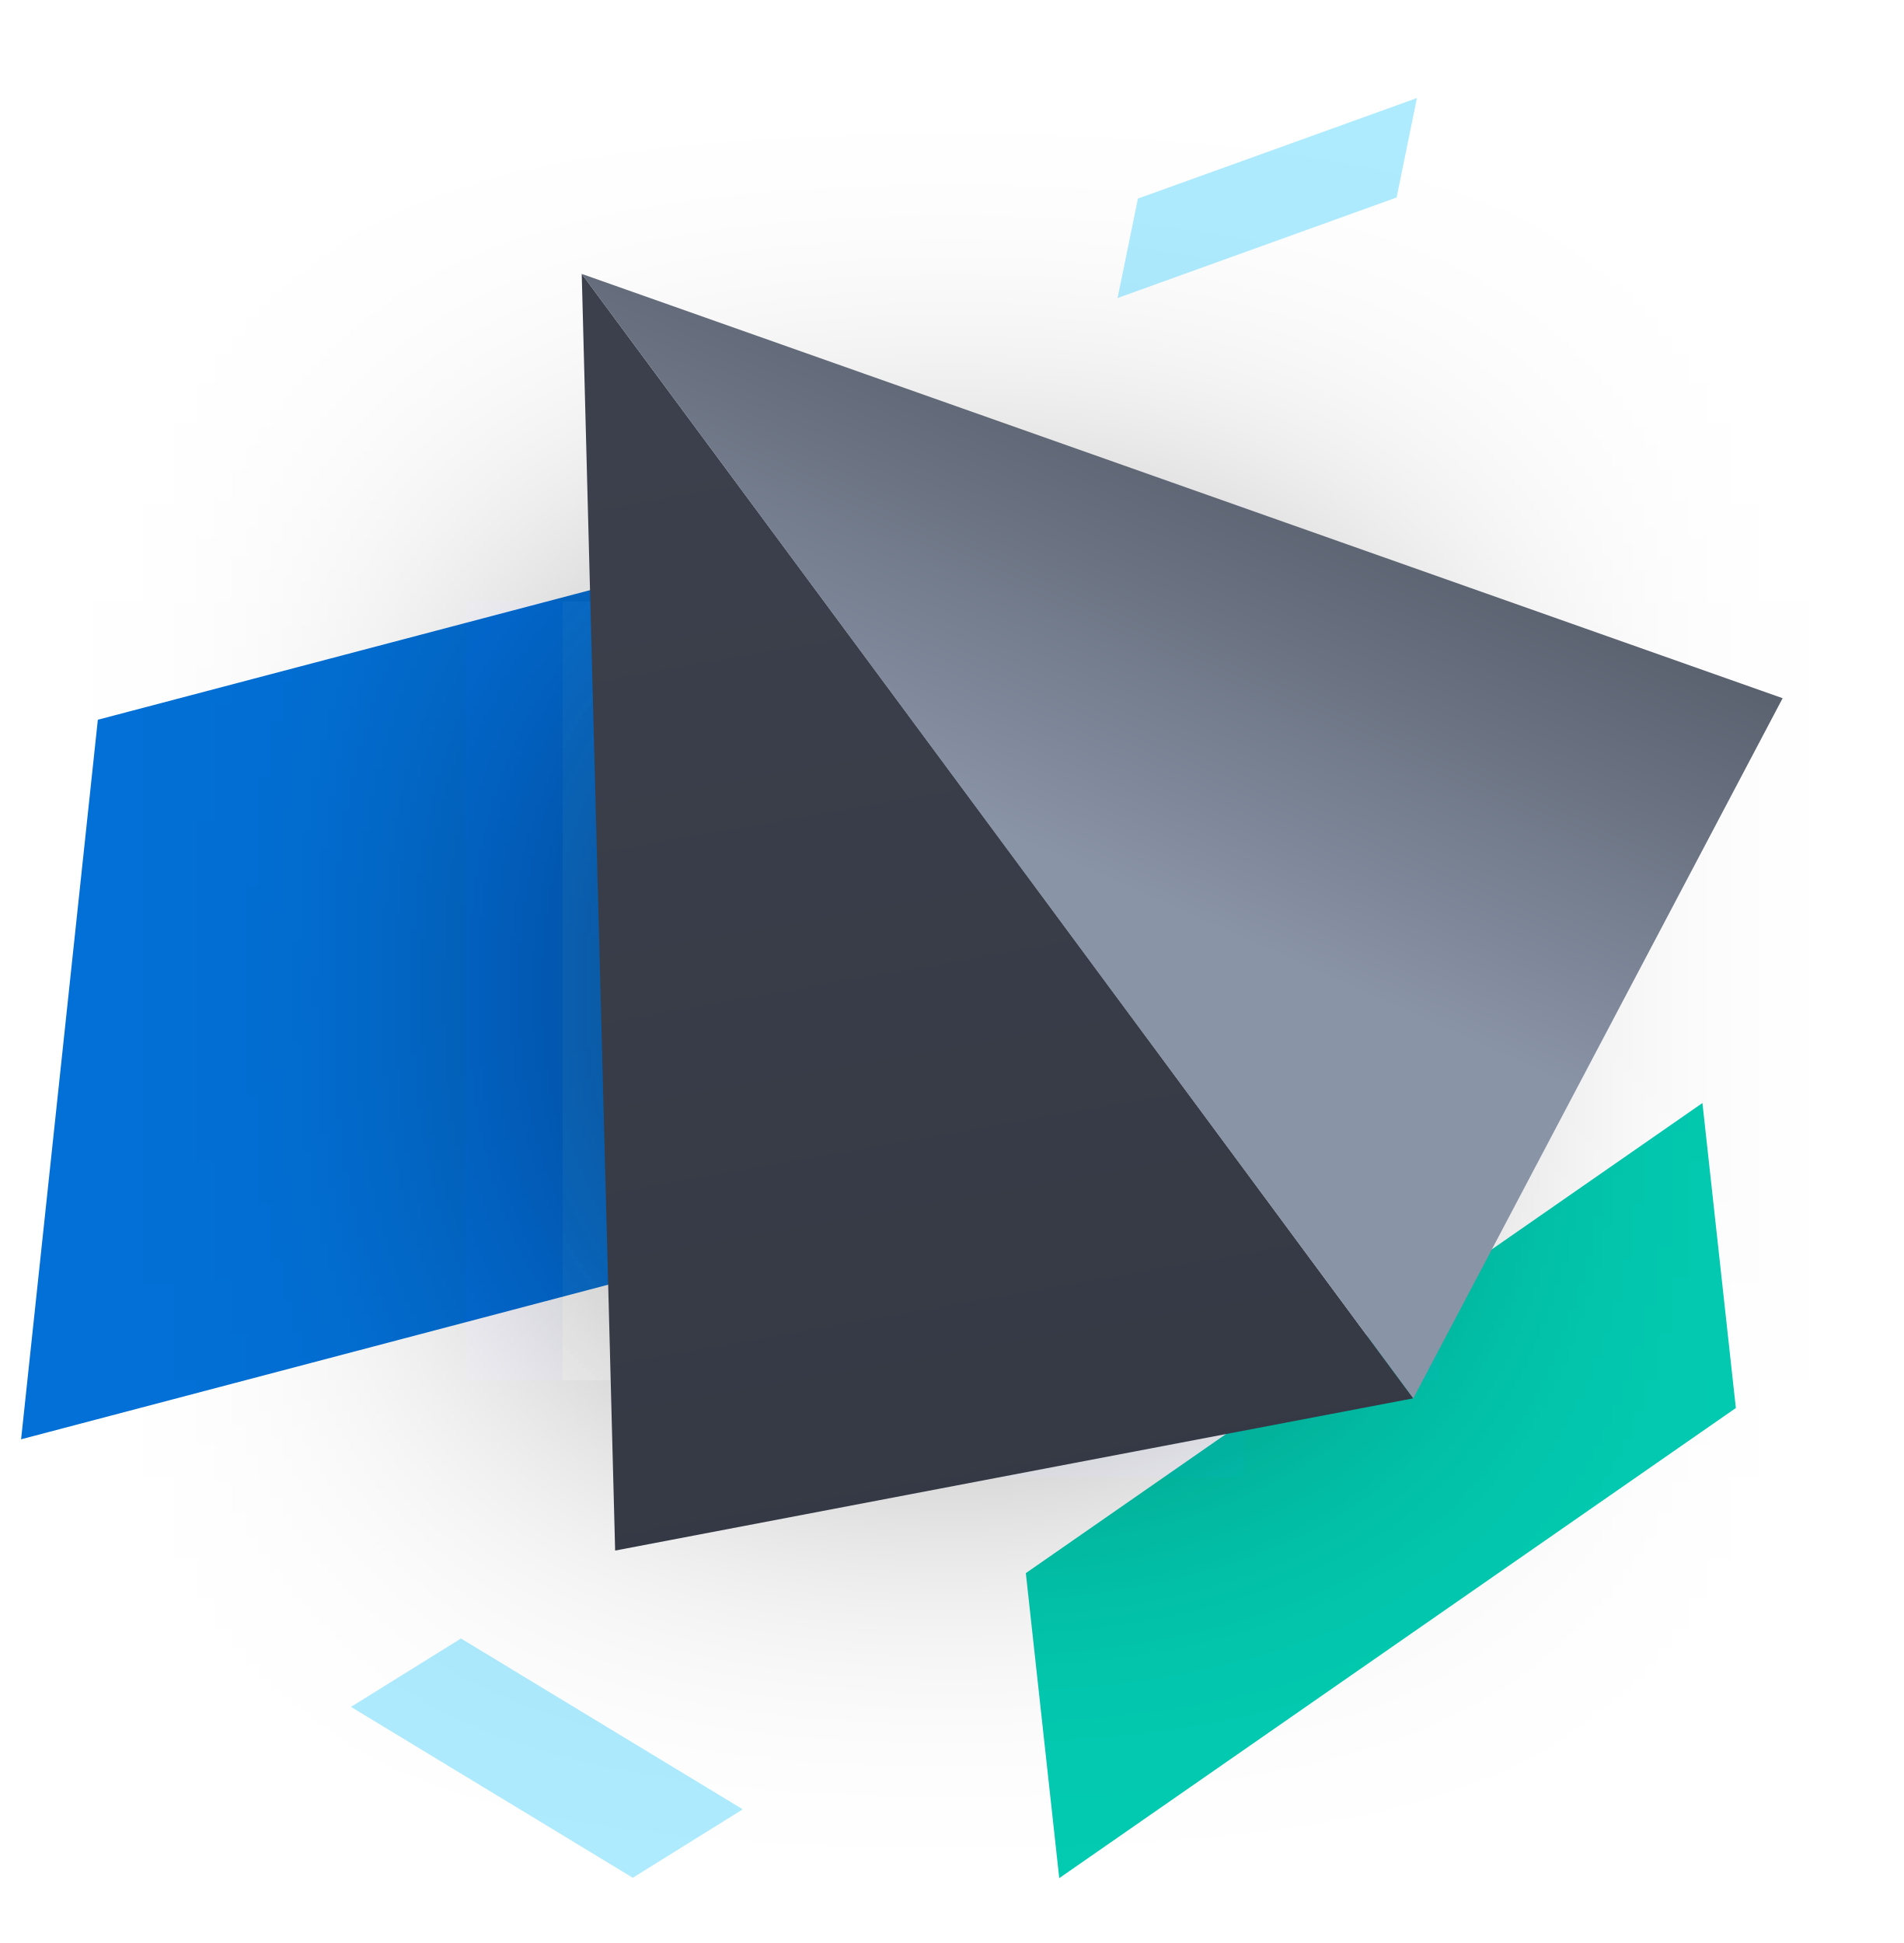
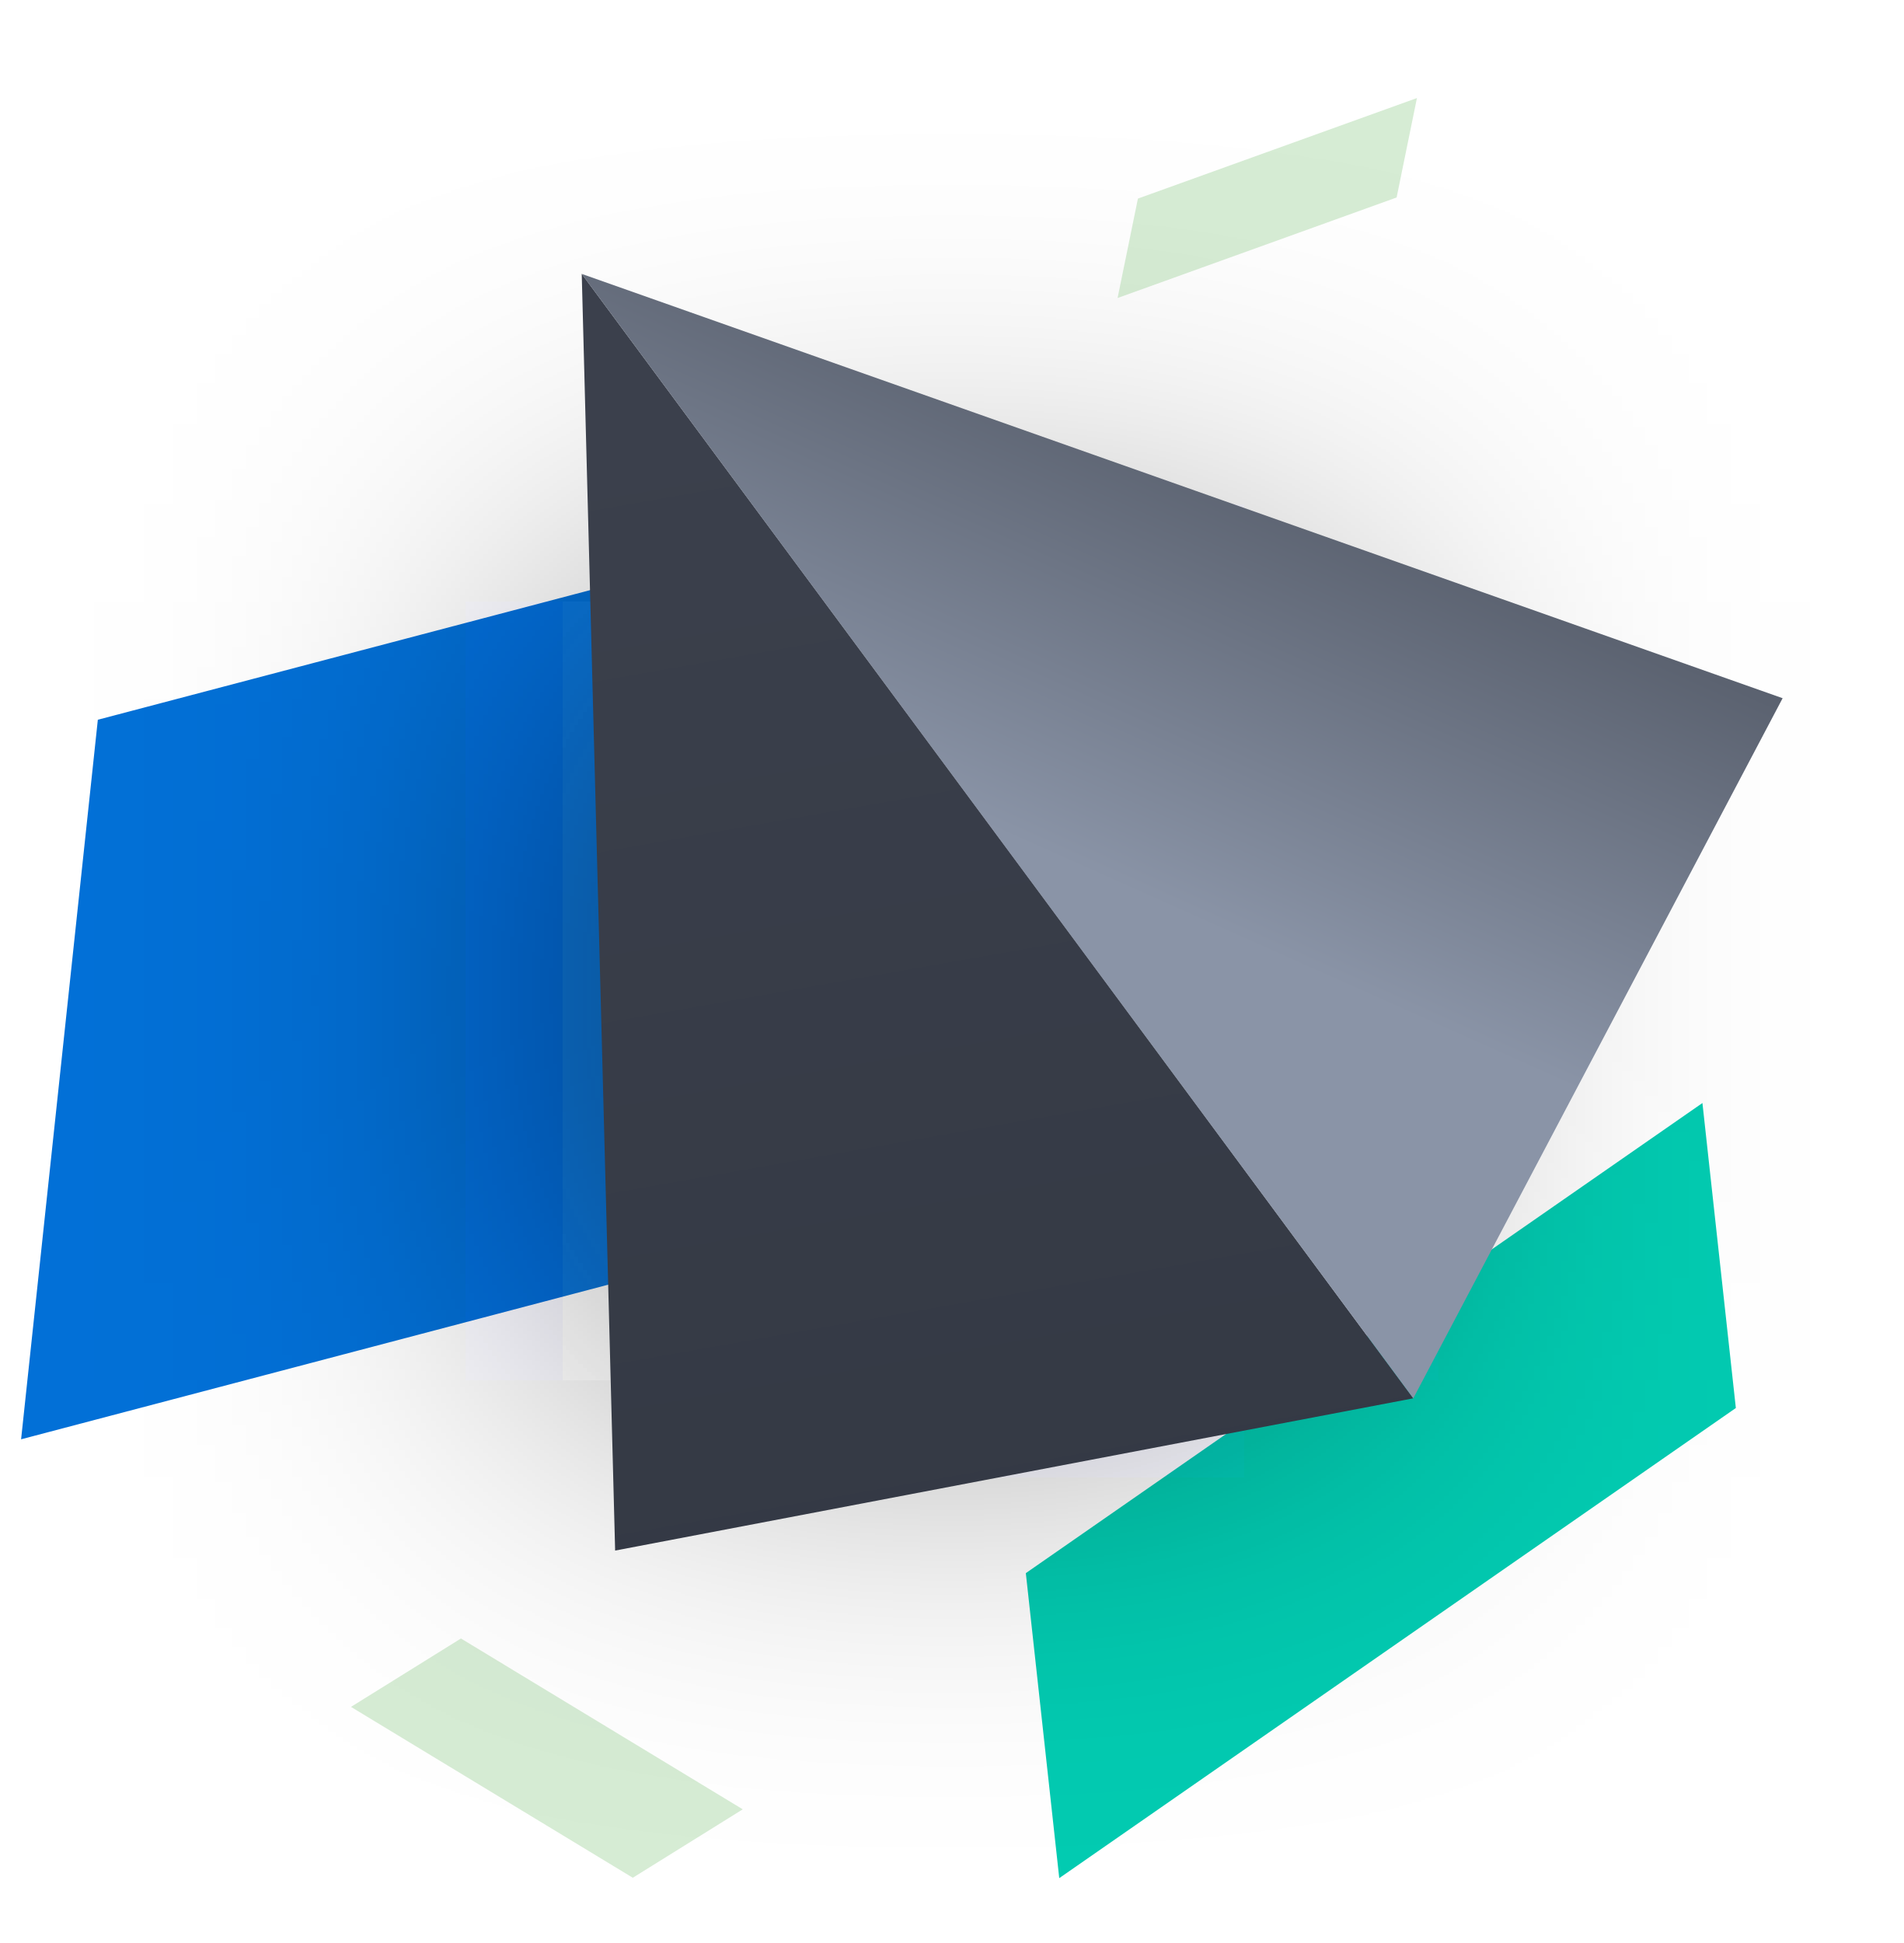
<svg xmlns="http://www.w3.org/2000/svg" width="98" height="100">
  <defs>
    <filter x="-90%" y="-90%" width="280%" height="280%" filterUnits="objectBoundingBox" id="a">
      <feGaussianBlur stdDeviation="12" in="SourceGraphic" />
    </filter>
    <linearGradient x1="49.892%" y1=".428%" x2="24.856%" y2="100%" id="b">
      <stop stop-color="#3B404C" offset="0%" />
      <stop stop-color="#333843" offset="100%" />
    </linearGradient>
    <linearGradient x1="17.713%" y1="0%" x2="77.754%" y2="68.424%" id="c">
      <stop stop-color="#2C3039" offset="0%" />
      <stop stop-color="#8A94A7" offset="100%" />
    </linearGradient>
  </defs>
  <g fill="none" fill-rule="evenodd">
    <path d="M49.028 61.452L1.086 74.076l3.95-37.033 27.97-7.364c.1 3.076.27 8.387.512 15.934l15.485 15.72.025.119z" fill="#0270D7" />
-     <path fill-opacity=".32" fill="#00BFFB" d="M23.725 84.328l-5.66 3.52 14.505 8.794 5.66-3.522z" />
+     <path fill-opacity=".32" fill="#7EC479" d="M23.725 84.328l-5.66 3.52 14.505 8.794 5.66-3.522z" />
    <path fill="#02CBB1" d="M89.345 72.466l-1.72-15.697L52.8 80.964l1.72 15.698z" />
    <path fill-opacity=".48" fill="#1D2026" filter="url(#a)" d="M44 41h40v40H44z" transform="translate(-15 -10)" />
    <path fill="url(#b)" d="M37.841 71.977L0 54.169 37.231 0z" transform="rotate(-36 55.277 18.264)" />
    <path fill="url(#c)" fill-rule="nonzero" transform="scale(-1 1) rotate(36 .538 -153.515)" d="M73.788 71.977L37.229 54 74.4 0z" />
-     <path fill-opacity=".32" fill="#00BFFB" d="M58.57 10.221l-1.048 5.117 14.362-5.174 1.047-5.118z" />
+     <path fill-opacity=".32" fill="#7EC479" d="M58.57 10.221l-1.048 5.117 14.362-5.174 1.047-5.118z" />
  </g>
</svg>
